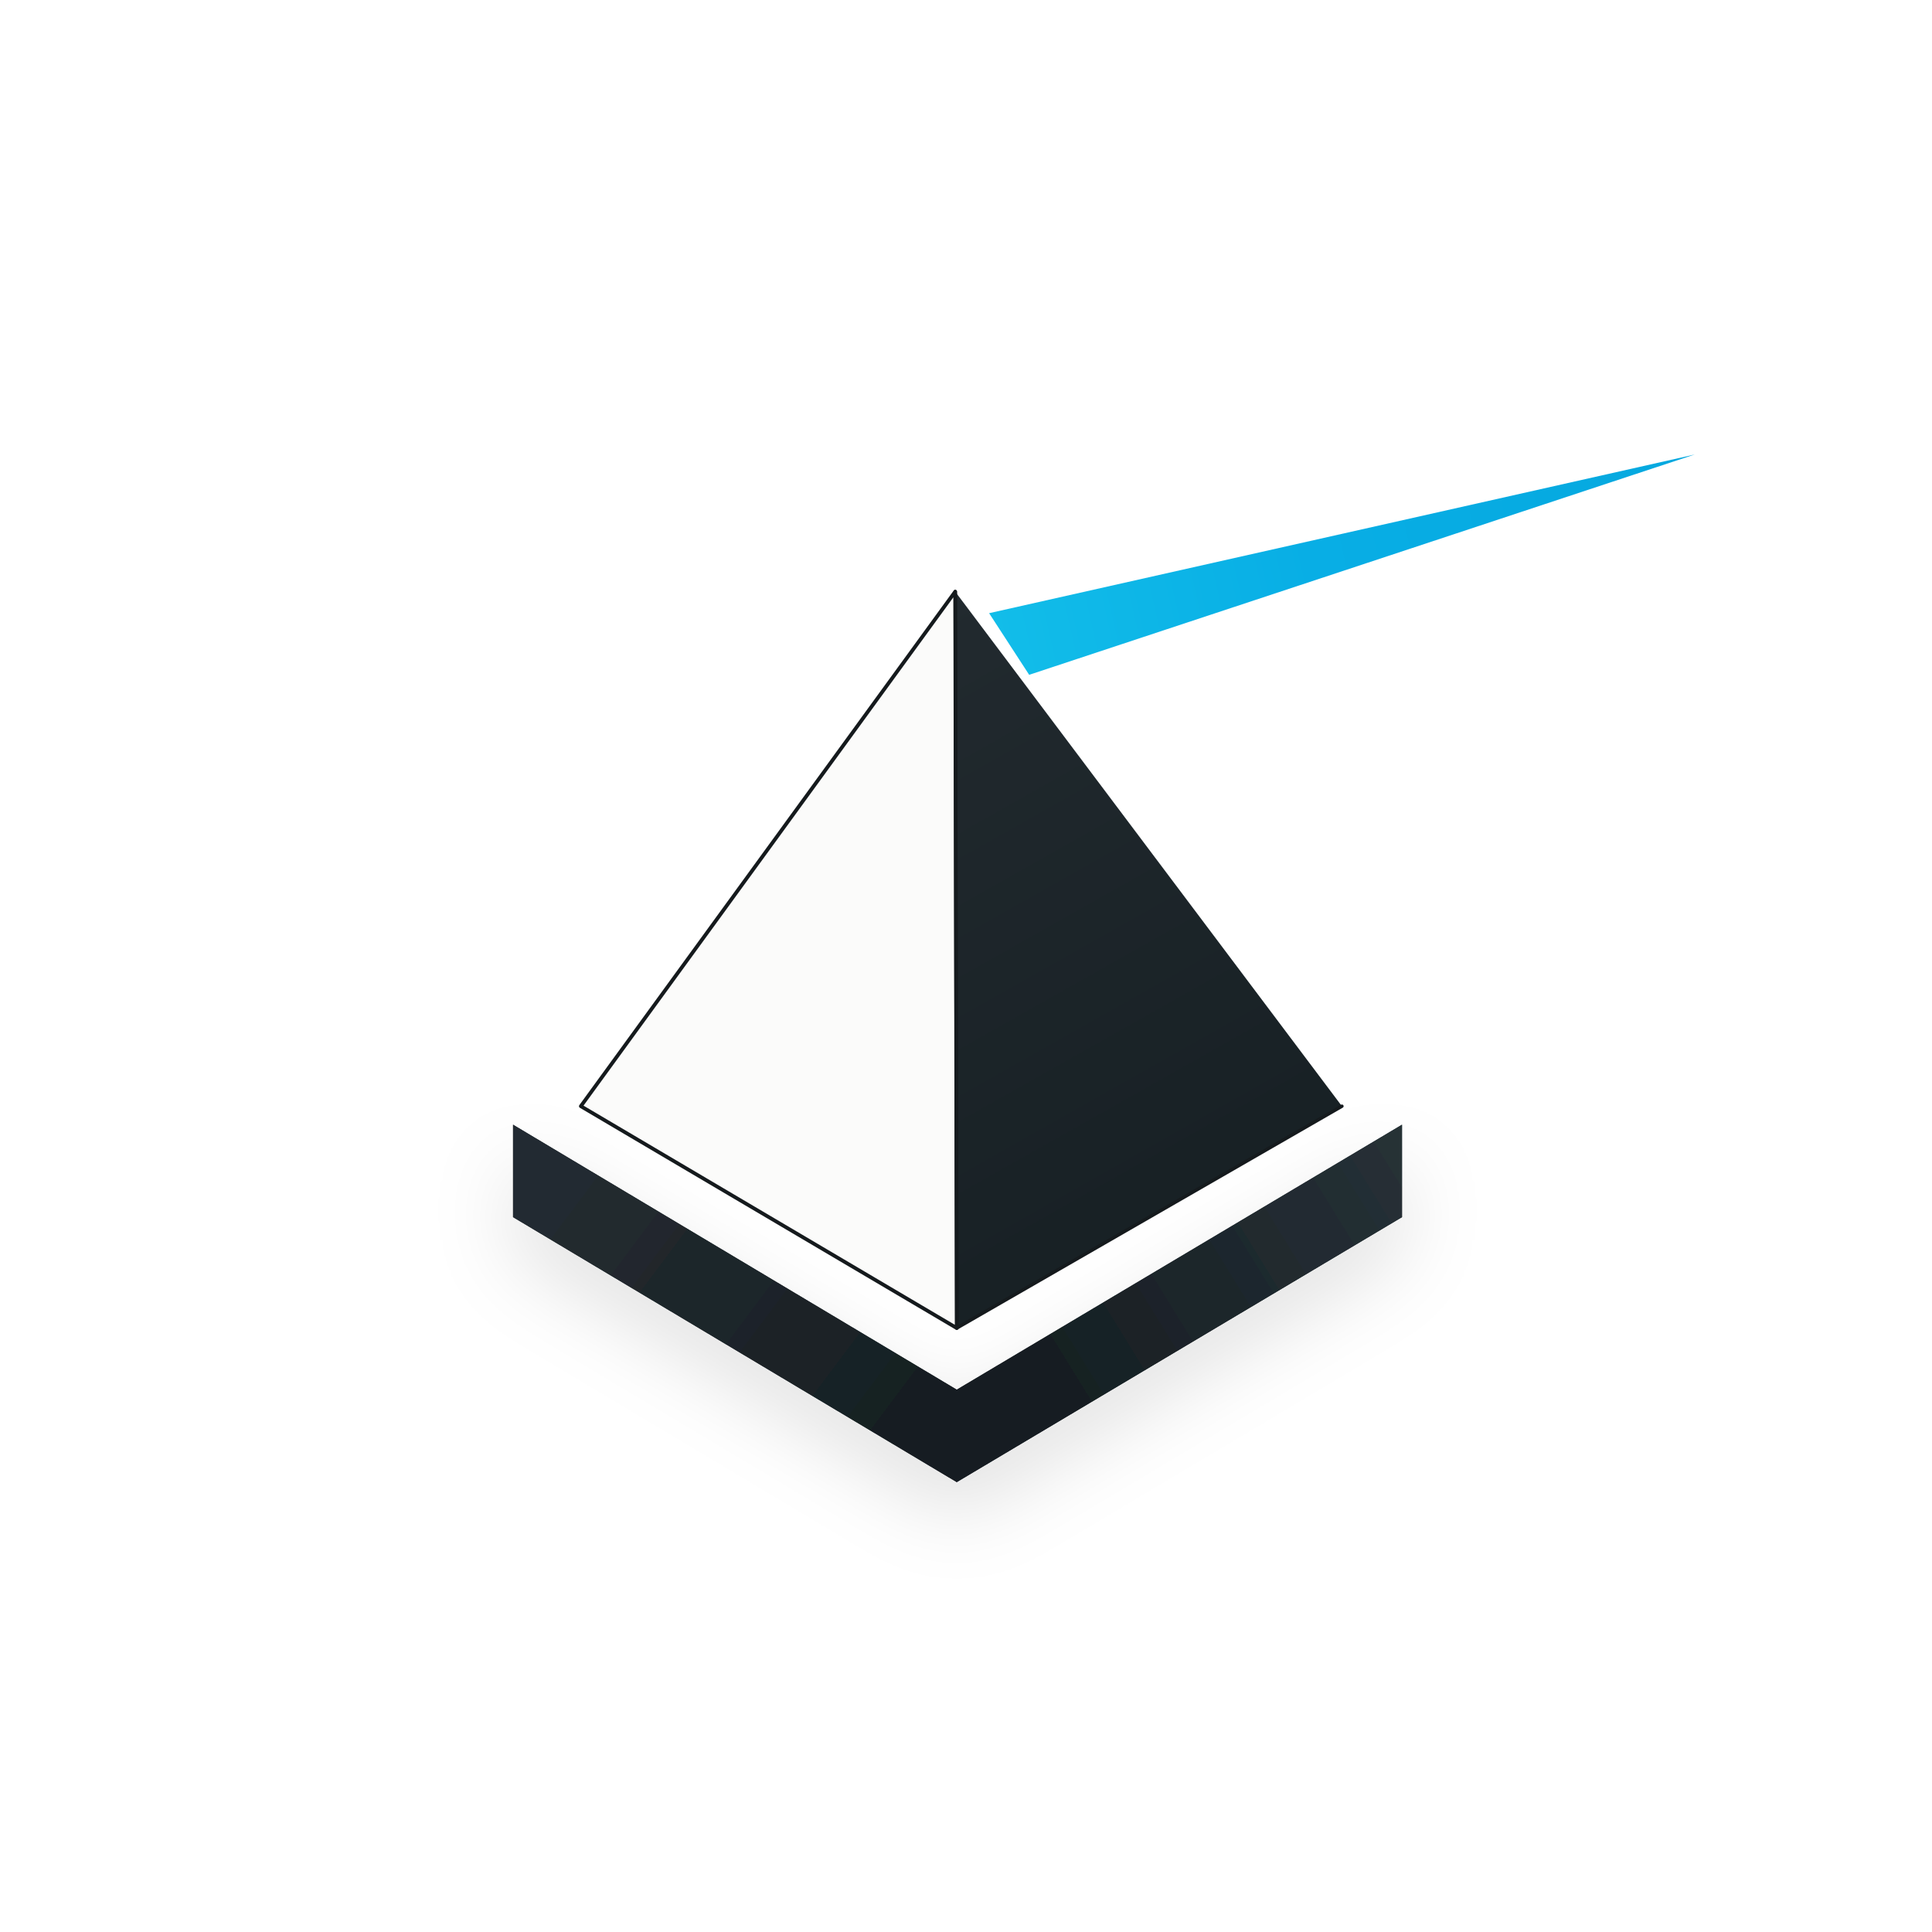
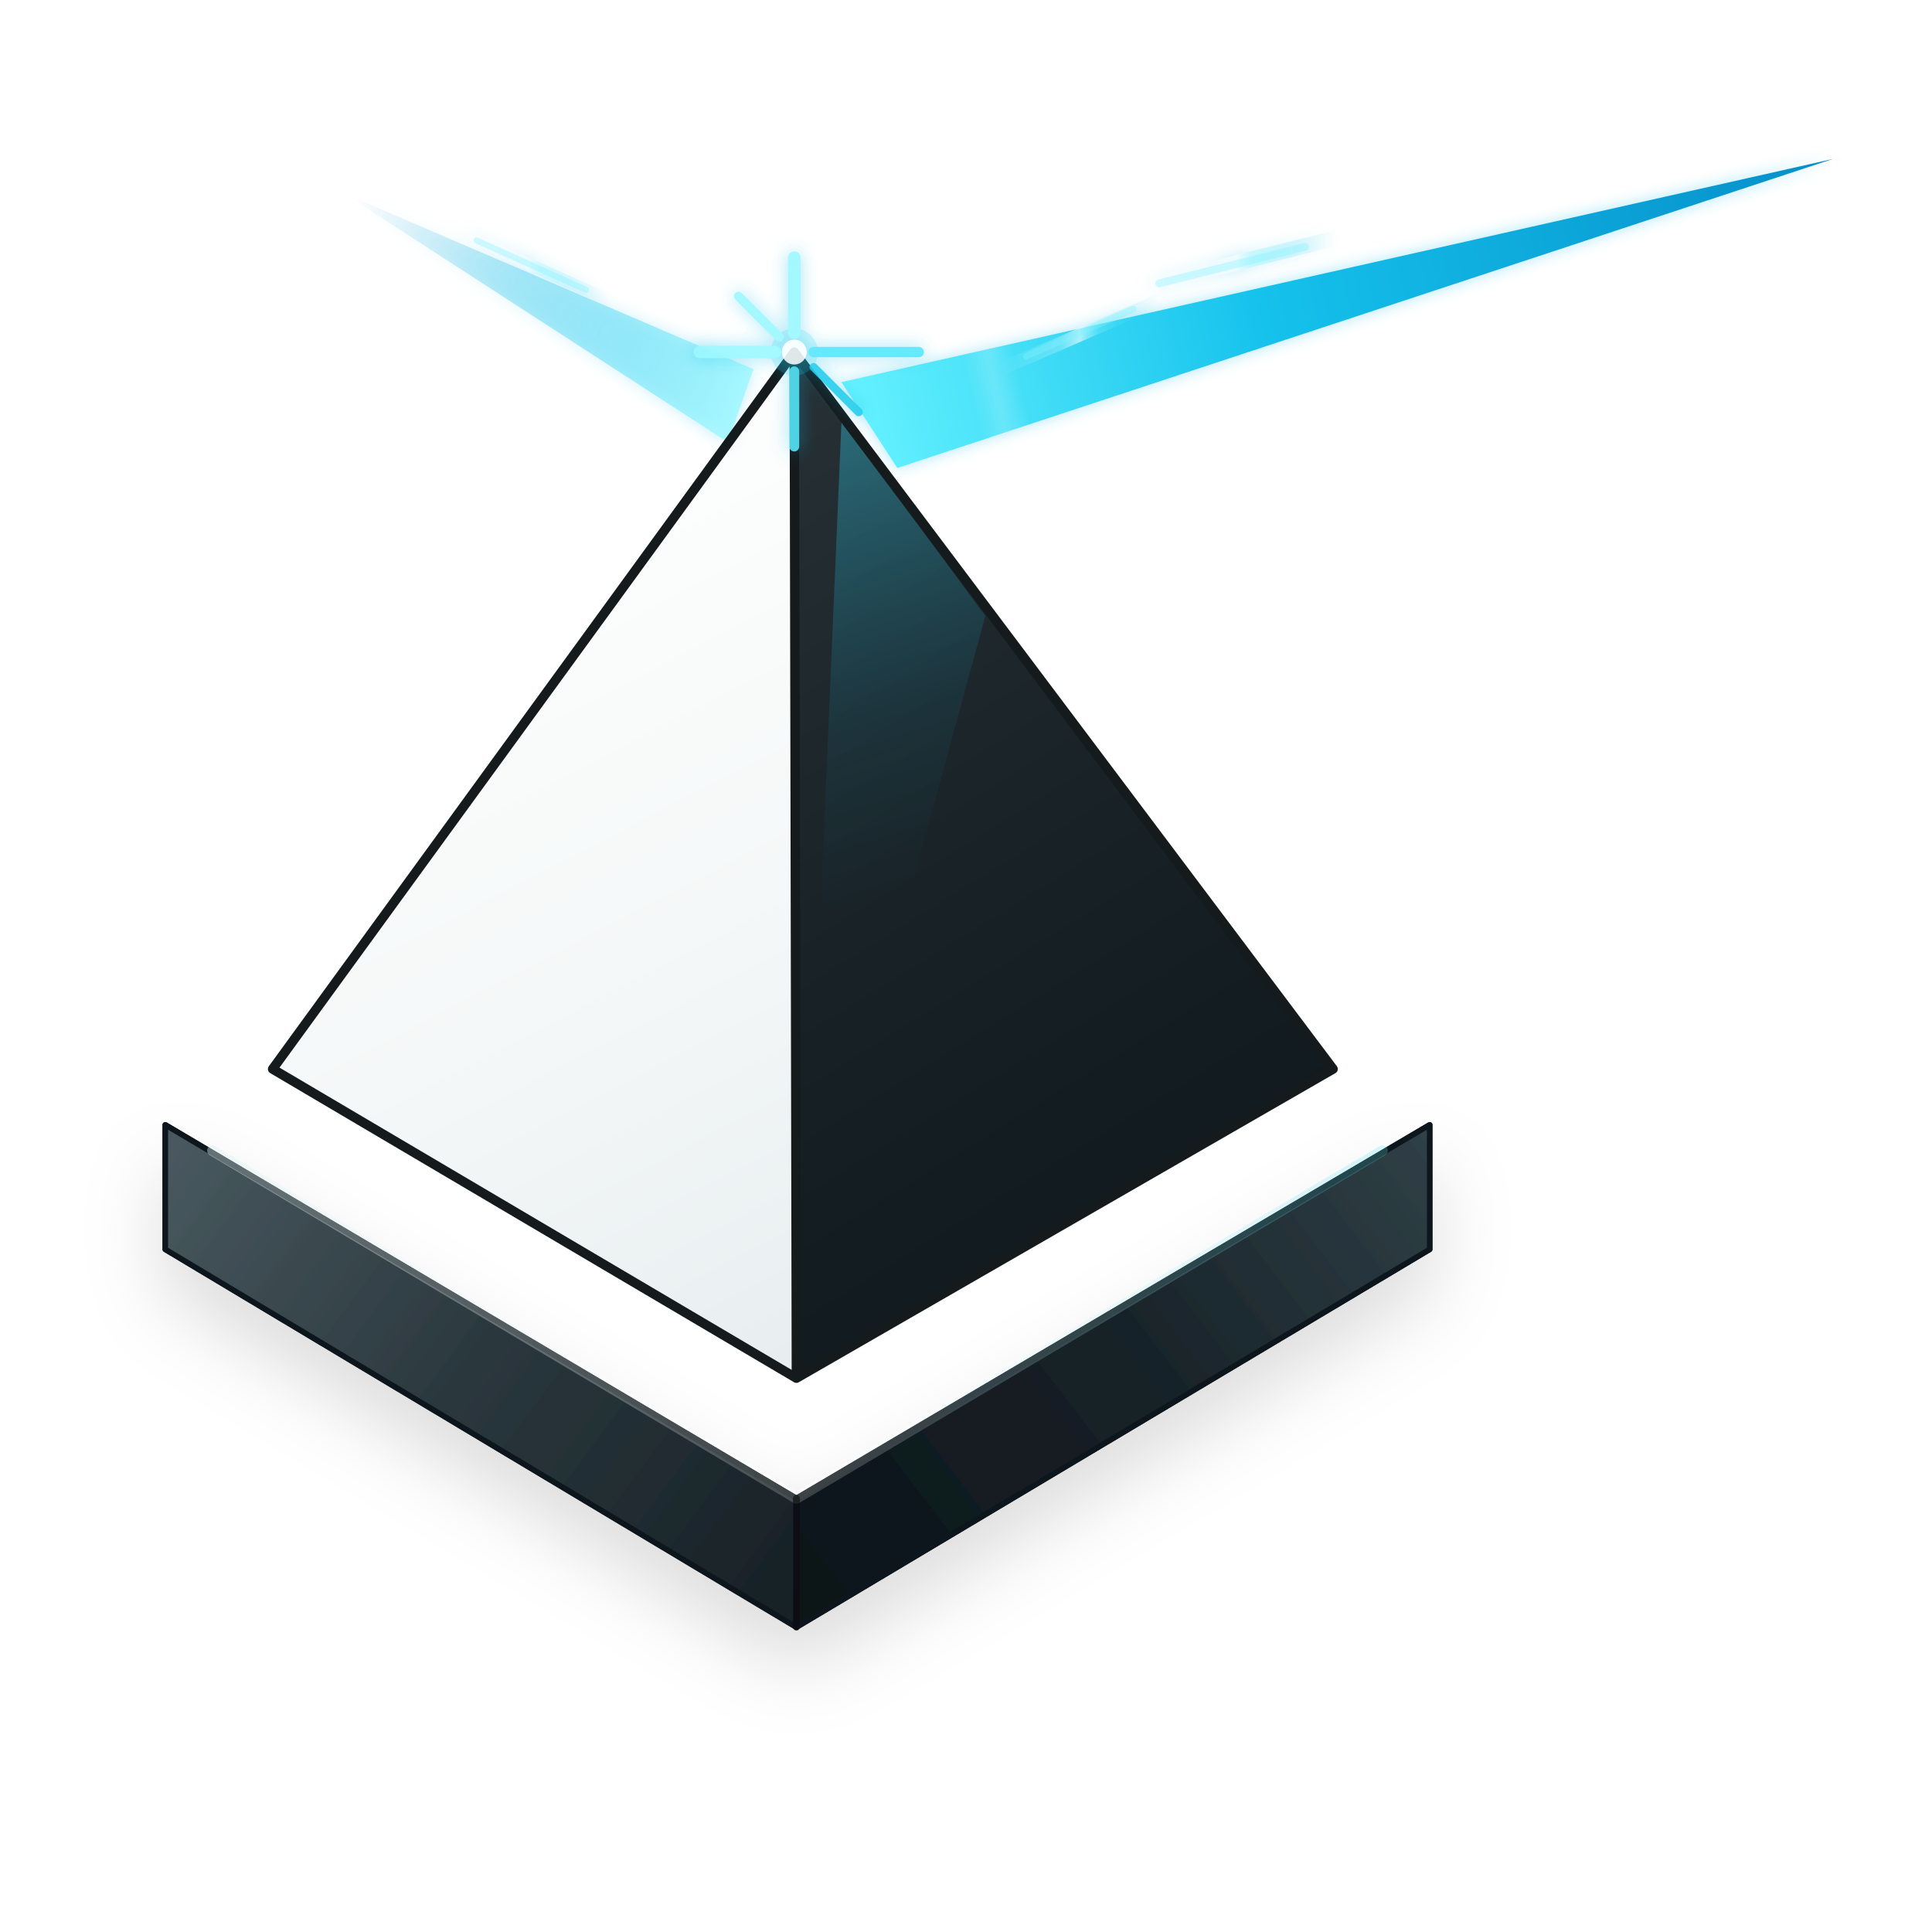
- <svg xmlns="http://www.w3.org/2000/svg" viewBox="0 0 1254 1254" role="img" aria-labelledby="title desc">
+ <svg xmlns="http://www.w3.org/2000/svg" viewBox="250 220 900 900" role="img" aria-labelledby="title desc">
  <defs>
-     <linearGradient id="darkFace" x1="600" y1="390" x2="820" y2="780" gradientUnits="userSpaceOnUse">
-       <stop offset="0" stop-color="#222a2f" />
-       <stop offset="1" stop-color="#172024" />
+     <linearGradient id="leftFace" x1="430" y1="438" x2="640" y2="842" gradientUnits="userSpaceOnUse">
+       <stop offset="0" stop-color="#ffffff" />
+       <stop offset=".56" stop-color="#f5f8f8" />
+       <stop offset="1" stop-color="#e8eef0" />
    </linearGradient>
-     <linearGradient id="baseLeft" x1="360" y1="750" x2="620" y2="945" gradientUnits="userSpaceOnUse">
-       <stop offset="0" stop-color="#242c31" />
-       <stop offset="1" stop-color="#151d21" />
+     <linearGradient id="darkFace" x1="602" y1="392" x2="842" y2="780" gradientUnits="userSpaceOnUse">
+       <stop offset="0" stop-color="#273136" />
+       <stop offset=".58" stop-color="#172126" />
+       <stop offset="1" stop-color="#10191d" />
    </linearGradient>
-     <linearGradient id="baseRight" x1="640" y1="900" x2="900" y2="740" gradientUnits="userSpaceOnUse">
-       <stop offset="0" stop-color="#141c20" />
-       <stop offset="1" stop-color="#263036" />
+     <linearGradient id="faceReflection" x1="650" y1="420" x2="716" y2="622" gradientUnits="userSpaceOnUse">
+       <stop offset="0" stop-color="#34d9f5" stop-opacity=".34" />
+       <stop offset=".62" stop-color="#1bbfe6" stop-opacity=".08" />
+       <stop offset="1" stop-color="#1bbfe6" stop-opacity="0" />
    </linearGradient>
-     <linearGradient id="ray" x1="642" y1="398" x2="1100" y2="295" gradientUnits="userSpaceOnUse">
-       <stop offset="0" stop-color="#12bde9" />
-       <stop offset=".45" stop-color="#08aee5" />
-       <stop offset="1" stop-color="#05a8df" />
+     <linearGradient id="baseLeft" x1="332" y1="746" x2="623" y2="962" gradientUnits="userSpaceOnUse">
+       <stop offset="0" stop-color="#495960" />
+       <stop offset=".48" stop-color="#2b383e" />
+       <stop offset="1" stop-color="#172126" />
    </linearGradient>
-     <filter id="softBaseShadow" x="-20%" y="-20%" width="140%" height="160%" color-interpolation-filters="sRGB">
-       <feDropShadow dx="0" dy="22" stdDeviation="26" flood-color="#11191d" flood-opacity=".12" />
+     <linearGradient id="baseRight" x1="634" y1="957" x2="912" y2="744" gradientUnits="userSpaceOnUse">
+       <stop offset="0" stop-color="#0d1519" />
+       <stop offset=".5" stop-color="#172228" />
+       <stop offset="1" stop-color="#304047" />
+     </linearGradient>
+     <linearGradient id="baseBevel" x1="348" y1="756" x2="898" y2="756" gradientUnits="userSpaceOnUse">
+       <stop offset="0" stop-color="#d8eef3" stop-opacity=".42" />
+       <stop offset=".52" stop-color="#ffffff" stop-opacity=".18" />
+       <stop offset="1" stop-color="#55d8ef" stop-opacity=".24" />
+     </linearGradient>
+     <linearGradient id="rayMain" x1="642" y1="398" x2="1104" y2="294" gradientUnits="userSpaceOnUse">
+       <stop offset="0" stop-color="#65f2ff" />
+       <stop offset=".42" stop-color="#15c2ec" />
+       <stop offset="1" stop-color="#058ec9" />
+     </linearGradient>
+     <linearGradient id="raySecondary" x1="595" y1="392" x2="412" y2="316" gradientUnits="userSpaceOnUse">
+       <stop offset="0" stop-color="#9af7ff" stop-opacity=".78" />
+       <stop offset=".58" stop-color="#2fc9ed" stop-opacity=".36" />
+       <stop offset="1" stop-color="#0793cd" stop-opacity="0" />
+     </linearGradient>
+     <linearGradient id="sweep" x1="560" y1="0" x2="860" y2="0" gradientUnits="userSpaceOnUse">
+       <stop offset="0" stop-color="#ffffff" stop-opacity="0" />
+       <stop offset=".46" stop-color="#ffffff" stop-opacity="0" />
+       <stop offset=".5" stop-color="#ffffff" stop-opacity=".66" />
+       <stop offset=".54" stop-color="#ffffff" stop-opacity="0" />
+       <stop offset="1" stop-color="#ffffff" stop-opacity="0" />
+     </linearGradient>
+     <linearGradient id="glintStroke" x1="0" y1="0" x2="1" y2="0">
+       <stop offset="0" stop-color="#ffffff" stop-opacity="0" />
+       <stop offset=".38" stop-color="#ffffff" stop-opacity=".38" />
+       <stop offset=".5" stop-color="#f5feff" stop-opacity="1" />
+       <stop offset=".62" stop-color="#8af5ff" stop-opacity=".48" />
+       <stop offset="1" stop-color="#15c2ec" stop-opacity="0" />
+     </linearGradient>
+     <clipPath id="mainRayClip">
+       <path d="M642 398 1104 294 668 438Z" />
+     </clipPath>
+     <clipPath id="secondaryRayClip">
+       <path d="M601 392 410 310 589 426Z" />
+     </clipPath>
+     <filter id="softBaseShadow" x="-18%" y="-18%" width="136%" height="148%" color-interpolation-filters="sRGB">
+       <feDropShadow dx="0" dy="18" stdDeviation="18" flood-color="#11191d" flood-opacity=".14" />
+     </filter>
+     <filter id="rayGlow" x="-10%" y="-50%" width="120%" height="200%" color-interpolation-filters="sRGB">
+       <feGaussianBlur stdDeviation="3.5" result="blur" />
+       <feColorMatrix in="blur" type="matrix" values="0 0 0 0 0.02 0 0 0 0 0.72 0 0 0 0 0.92 0 0 0 .32 0" result="glow" />
+       <feMerge>
+         <feMergeNode in="glow" />
+         <feMergeNode in="SourceGraphic" />
+       </feMerge>
+     </filter>
+     <filter id="sparkGlow" x="-120%" y="-120%" width="340%" height="340%" color-interpolation-filters="sRGB">
+       <feGaussianBlur stdDeviation="4" result="blur" />
+       <feColorMatrix in="blur" type="matrix" values="0 0 0 0 0.02 0 0 0 0 0.74 0 0 0 0 0.92 0 0 0 .46 0" result="glow" />
+       <feMerge>
+         <feMergeNode in="glow" />
+         <feMergeNode in="SourceGraphic" />
+       </feMerge>
    </filter>
  </defs>
-   <g filter="url(#softBaseShadow)">
-     <path d="M333 730 621 902 910 730 910 790 621 962 333 790Z" fill="#172024" />
-     <path d="M333 730 621 902 621 962 333 790Z" fill="url(#baseLeft)" />
-     <path d="M621 902 910 730 910 790 621 962Z" fill="url(#baseRight)" />
+   <g filter="url(#softBaseShadow)" stroke="#10181c" stroke-width="2.6" stroke-linejoin="round">
+     <path d="M327 744 621 918 916 744 916 802 621 978 327 802Z" fill="#172024" />
+     <path d="M327 744 621 918 621 978 327 802Z" fill="url(#baseLeft)" />
+     <path d="M621 918 916 744 916 802 621 978Z" fill="url(#baseRight)" />
+     <path d="M349 756 621 918 894 756" fill="none" stroke="url(#baseBevel)" stroke-width="5" stroke-linecap="round" stroke-linejoin="round" />
+     <path d="M621 918 621 978" fill="none" stroke="#080e11" stroke-opacity=".64" stroke-width="3.2" stroke-linecap="round" />
  </g>
  <path d="M620 384 871 718 621 862Z" fill="url(#darkFace)" />
-   <path d="M620 384 377 718 621 862Z" fill="#fbfbfa" stroke="#151a1d" stroke-width="2.4" stroke-linejoin="round" />
-   <path d="M620 384 621 862" fill="none" stroke="#151a1d" stroke-width="2.2" stroke-linecap="round" />
-   <path d="M621 862 871 718" fill="none" stroke="#151a1d" stroke-width="2.2" stroke-linecap="round" />
-   <path d="M642 398 1100 295 668 438Z" fill="url(#ray)" />
+   <path d="M620 384 377 718 621 862Z" fill="url(#leftFace)" />
+   <path d="M642 416 709 507 625 815Z" fill="url(#faceReflection)" />
+   <g filter="url(#rayGlow)">
+     <path d="M642 398 1104 294 668 438Z" fill="url(#rayMain)" />
+     <path d="M601 392 410 310 589 426Z" fill="url(#raySecondary)" />
+     <g clip-path="url(#mainRayClip)">
+       <g transform="rotate(-13 872 366)">
+         <rect x="590" y="268" width="250" height="210" fill="url(#sweep)" opacity=".28" />
+       </g>
+     </g>
+     <g clip-path="url(#secondaryRayClip)">
+       <g transform="rotate(23 506 366)">
+         <rect x="455" y="270" width="132" height="178" fill="url(#sweep)" opacity=".18" />
+       </g>
+     </g>
+     <path d="M780 354 872 331" fill="none" stroke="url(#glintStroke)" stroke-width="7.2" stroke-linecap="round" opacity=".78" />
+     <path d="M716 392 790 360" fill="none" stroke="url(#glintStroke)" stroke-width="6.2" stroke-linecap="round" opacity=".62" />
+     <path d="M534 360 458 326" fill="none" stroke="url(#glintStroke)" stroke-width="5.8" stroke-linecap="round" opacity=".56" />
+     <g opacity=".34" stroke="#7ef2ff" stroke-linecap="round">
+       <path d="M790 352 858 335" stroke-width="3.6" />
+       <path d="M728 386 778 364" stroke-width="3" />
+       <path d="M523 355 472 332" stroke-width="2.8" />
+     </g>
+   </g>
+   <path d="M620 384 621 862" fill="none" stroke="#151a1d" stroke-width="4.4" stroke-linecap="butt" />
+   <path d="M620 384 377 718 621 862 871 718Z" fill="none" stroke="#151a1d" stroke-width="4.4" stroke-linejoin="round" stroke-linecap="round" />
+   <g filter="url(#sparkGlow)" opacity=".9" stroke-linecap="round" stroke-linejoin="round">
+     <circle cx="620" cy="384" r="11" fill="#2bd7f0" opacity=".22" />
+     <circle cx="620" cy="384" r="5.8" fill="#f5feff" />
+     <path d="M620 340 620 375" stroke="#9af7ff" stroke-width="5.8" />
+     <path d="M620 393 620 428" stroke="#56e5fb" stroke-width="4.6" />
+     <path d="M576 384 611 384" stroke="#9af7ff" stroke-width="5.8" />
+     <path d="M629 384 678 384" stroke="#56e5fb" stroke-width="4.8" />
+     <path d="M594 358 613 377" stroke="#9af7ff" stroke-width="4.2" />
+     <path d="M629 391 650 412" stroke="#25cdec" stroke-width="3.8" />
+   </g>
</svg>
